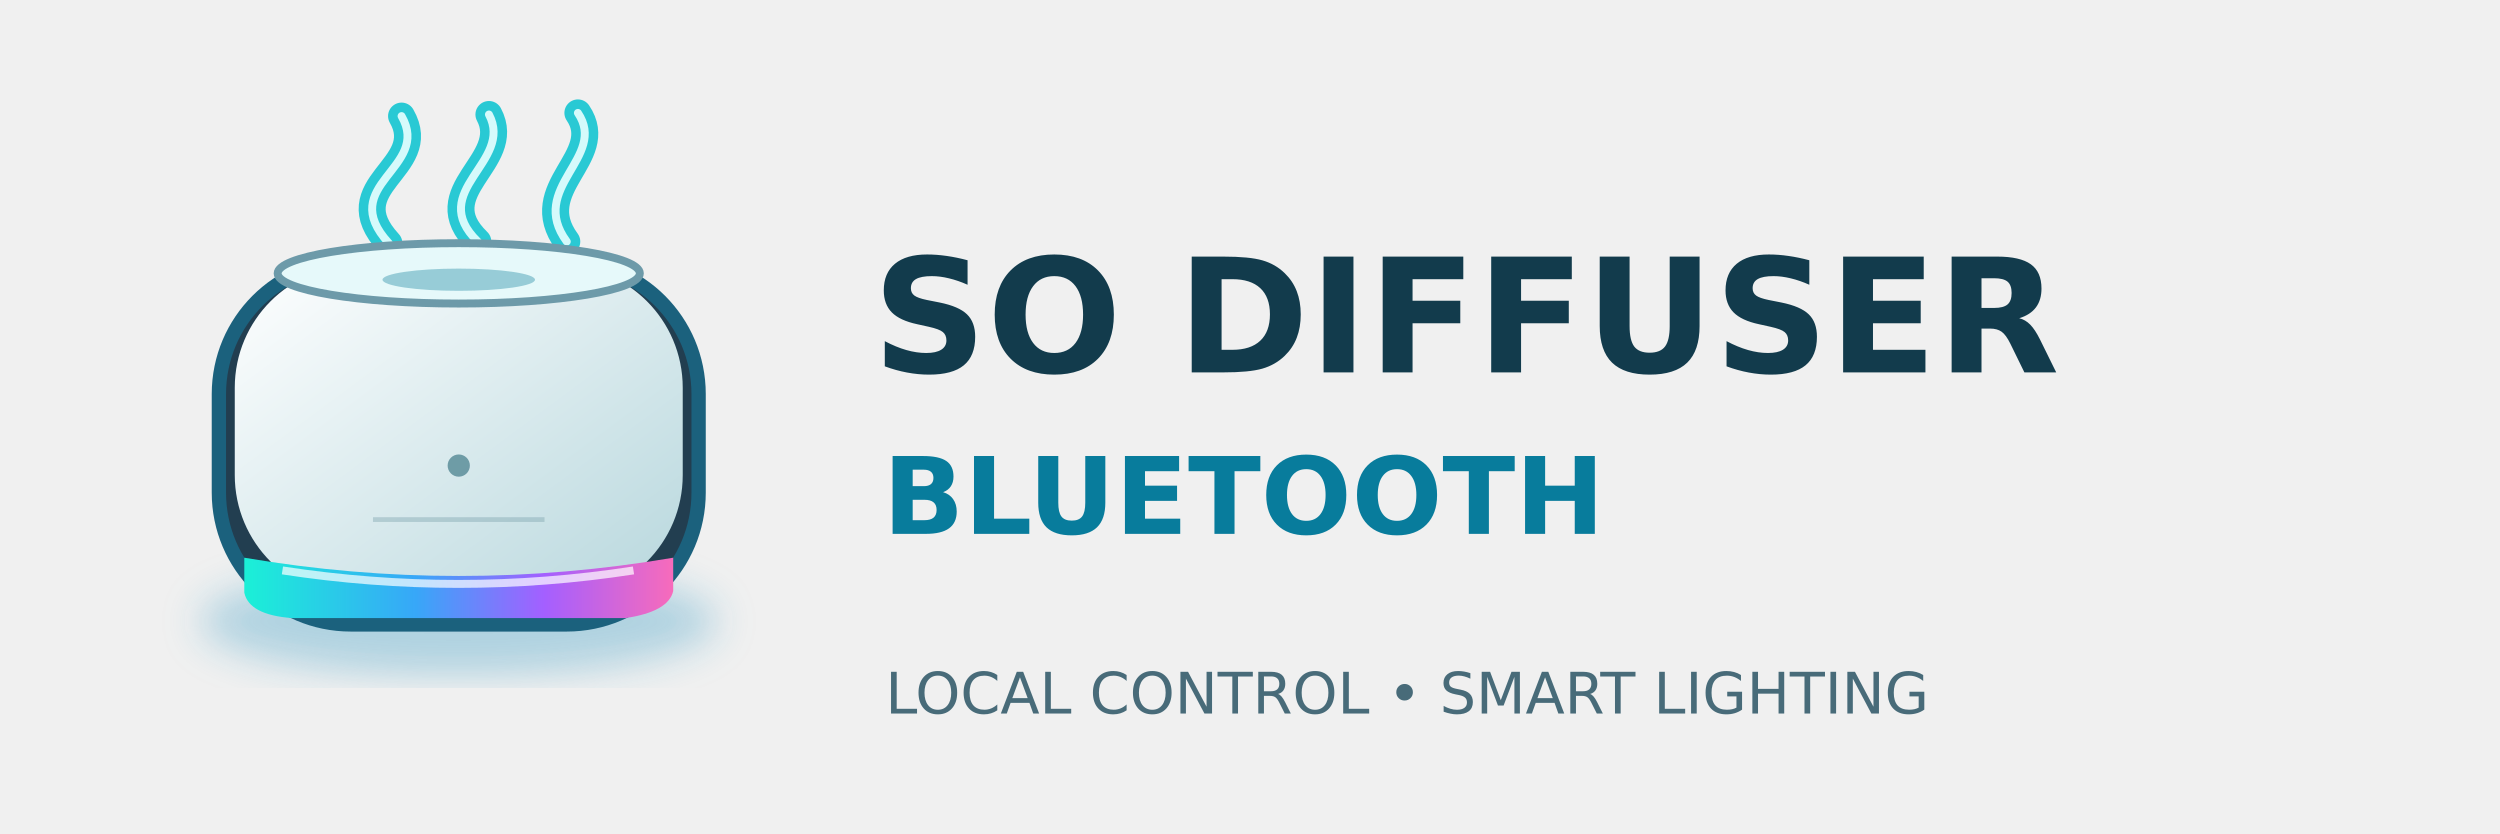
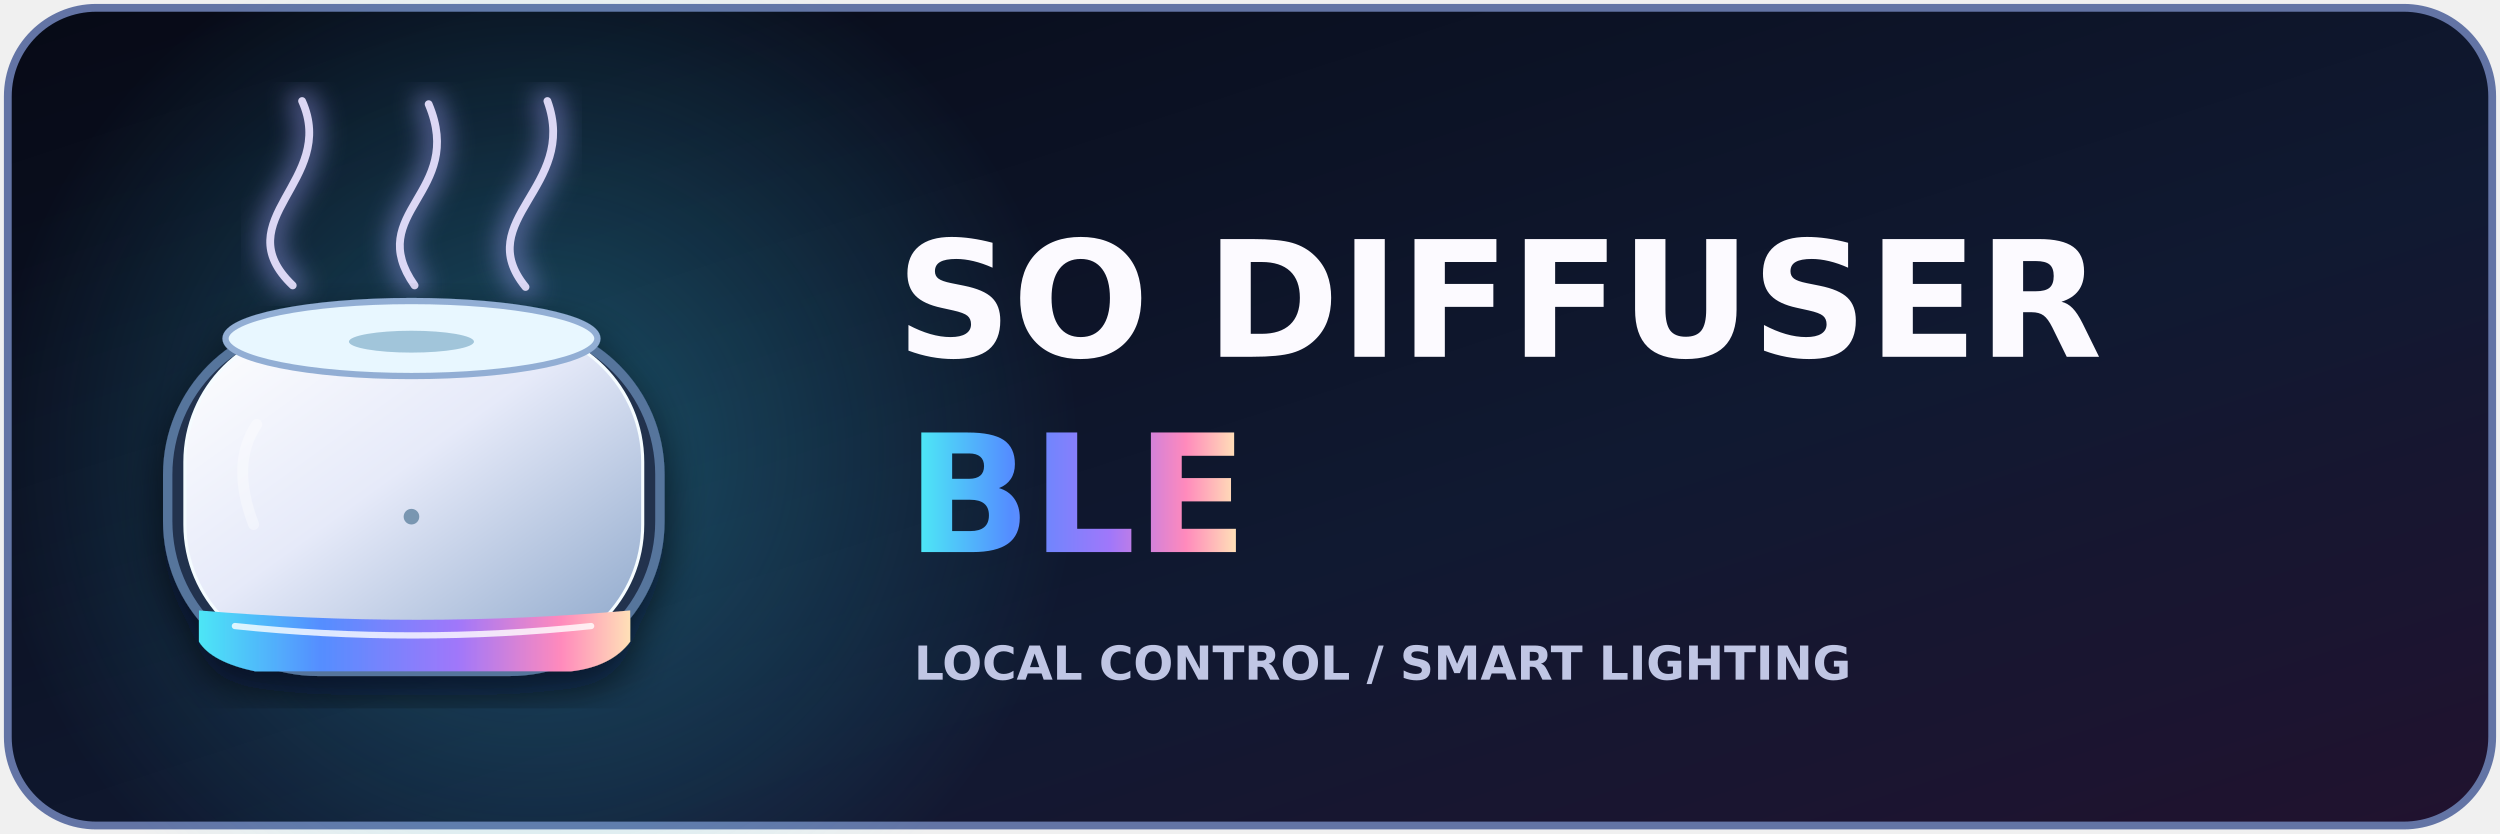
- <svg xmlns="http://www.w3.org/2000/svg" viewBox="0 0 960 320" width="960" height="320" role="img" aria-label="SO Diffuser BLE">
+ <svg xmlns="http://www.w3.org/2000/svg" width="960" height="320" viewBox="0 0 960 320" role="img" aria-label="SO Diffuser BLE wordmark and aroma diffuser">
  <defs>
-     <linearGradient id="g" x1="0" x2="1">
-       <stop stop-color="#04C5D2" />
-       <stop offset="1" stop-color="#8A65ED" />
+     <linearGradient id="bg" x1="0" y1="0" x2="1" y2="1">
+       <stop stop-color="#070A16" />
+       <stop offset=".6" stop-color="#101931" />
+       <stop offset="1" stop-color="#21122F" />
    </linearGradient>
+     <linearGradient id="metal" x1="0" y1="0" x2="1" y2="1">
+       <stop stop-color="#FFFFFF" />
+       <stop offset=".45" stop-color="#E6EAF9" />
+       <stop offset="1" stop-color="#89A4C8" />
+     </linearGradient>
+     <linearGradient id="aura" x1="0" y1="0" x2="1" y2="0">
+       <stop stop-color="#4DE6F6" />
+       <stop offset=".28" stop-color="#548EFF" />
+       <stop offset=".6" stop-color="#A077FA" />
+       <stop offset=".84" stop-color="#FF8ABC" />
+       <stop offset="1" stop-color="#FFE0B7" />
+     </linearGradient>
+     <linearGradient id="gold" x1="0" y1="0" x2="1" y2="0">
+       <stop stop-color="#B28756" />
+       <stop offset=".55" stop-color="#FFE8BB" />
+       <stop offset="1" stop-color="#CAA178" />
+     </linearGradient>
+     <radialGradient id="halo">
+       <stop stop-color="#8764FE" stop-opacity=".50" />
+       <stop offset="1" stop-color="#8764FE" stop-opacity="0" />
+     </radialGradient>
+     <radialGradient id="blue">
+       <stop stop-color="#3BDDFD" stop-opacity=".30" />
+       <stop offset="1" stop-color="#3BDDFD" stop-opacity="0" />
+     </radialGradient>
+     <linearGradient id="panel" x1="0" y1="0" x2="1" y2="1">
+       <stop stop-color="#202C4A" />
+       <stop offset="1" stop-color="#191D39" />
+     </linearGradient>
+     <filter id="glow">
+       <feGaussianBlur stdDeviation="8" />
+     </filter>
+     <filter id="shadow">
+       <feDropShadow dx="0" dy="12" stdDeviation="13" flood-color="#020512" flood-opacity=".65" />
+     </filter>
  </defs>
-   <g transform="translate(20,-3) scale(.61)">
-     <defs>
-       <linearGradient id="body" x1="0" y1="0" x2="1" y2="1">
-         <stop stop-color="#FFF" />
-         <stop offset="1" stop-color="#B7D7DD" />
-       </linearGradient>
-       <linearGradient id="ring" x1="0" y1="0" x2="1" y2="0">
-         <stop stop-color="#1BF0D7" />
-         <stop offset=".4" stop-color="#37A7F8" />
-         <stop offset=".7" stop-color="#A45FFF" />
-         <stop offset="1" stop-color="#F76BBB" />
-       </linearGradient>
-       <filter id="shadow">
-         <feGaussianBlur stdDeviation="12" />
-       </filter>
-     </defs>
-     <g fill="none" stroke-linecap="round" stroke-linejoin="round">
-       <path d="M212 158c-34-37 27-47 8-80m48 79c-33-32 23-50 7-80m49 80c-25-34 26-53 7-81" stroke="#29C9D4" stroke-width="17" />
-       <path d="M212 158c-34-37 27-47 8-80m48 79c-33-32 23-50 7-80m49 80c-25-34 26-53 7-81" stroke="#E8FFFF" stroke-width="5" opacity=".9" />
+   <rect x="3" y="3" width="954" height="314" rx="34" fill="url(#bg)" stroke="#6374A5" stroke-width="3" />
+   <circle cx="205" cy="174" r="210" fill="url(#blue)" />
+   <g transform="translate(5 1) scale(.60)">
+     <path d="M179 181C135 139 208 114 185 63 M257 181C224 134 290 122 266 65 M328 182C293 139 362 118 342 63" stroke="#A7A4FF" stroke-width="16" fill="none" stroke-linecap="round" stroke-linejoin="round" opacity=".44" filter="url(#glow)" />
+     <path d="M179 181C135 139 208 114 185 63 M257 181C224 134 290 122 266 65 M328 182C293 139 362 118 342 63" stroke="#E9E3FF" stroke-width="5" fill="none" stroke-linecap="round" stroke-linejoin="round" opacity=".92" />
+     <g filter="url(#shadow)">
+       <rect x="99" y="206" width="315" height="222" rx="96" fill="#21324E" stroke="#56749C" stroke-width="6" />
+       <rect x="110" y="208" width="293" height="212" rx="86" fill="url(#metal)" stroke="#F5FCFF" stroke-width="2" />
+       <ellipse cx="255" cy="215" rx="119" ry="24" fill="#E8F7FF" stroke="#92AED4" stroke-width="4" />
+       <ellipse cx="255" cy="217" rx="40" ry="7" fill="#85B2CC" opacity=".72" />
+       <path d="M119 389Q260 401 395 389V409Q383 425 357 428H155Q127 422 119 409Z" fill="url(#aura)" />
+       <path d="M142 399Q256 411 370 399" stroke="#FFFFFF" stroke-width="4" fill="none" stroke-linecap="round" stroke-linejoin="round" opacity=".8" />
+       <circle cx="255" cy="329" r="5" fill="#7996B1" />
+       <path d="M156 270Q139 295 154 334" stroke="#FFFFFF" stroke-width="7" fill="none" stroke-linecap="round" stroke-linejoin="round" opacity=".35" />
    </g>
-     <ellipse cx="256" cy="396" rx="163" ry="35" fill="#1D8FBE" opacity=".3" filter="url(#shadow)" />
-     <rect x="105" y="170" width="302" height="228" rx="83" fill="#223E50" stroke="#1B617D" stroke-width="9" />
-     <rect x="115" y="172" width="282" height="209" rx="77" fill="url(#body)" />
-     <ellipse cx="256" cy="177" rx="114" ry="19" fill="#E6F9FA" stroke="#6D9AA9" stroke-width="5" />
-     <ellipse cx="256" cy="181" rx="48" ry="7" fill="#75B9C8" opacity=".7" />
-     <path d="M121 356Q256 379 391 356V377Q388 390 361 394H151Q124 392 121 378Z" fill="url(#ring)" />
-     <path d="M145 364Q256 381 366 364" stroke="#FFF" opacity=".7" stroke-width="5" fill="none" />
-     <circle cx="256" cy="298" r="7" fill="#548895" opacity=".8" />
-     <path d="M202 332h108" stroke="#799FAB" stroke-width="3" opacity=".4" />
  </g>
-   <text x="335" y="143" font-family="DejaVu Sans, sans-serif" font-size="61" font-weight="750" fill="#123B4C">SO DIFFUSER</text>
-   <text x="339" y="205" font-family="DejaVu Sans, sans-serif" font-size="41" font-weight="700" fill="#087C9C">BLUETOOTH</text>
-   <path d="M340 227h470" stroke="url(#g)" stroke-width="8" stroke-linecap="round" />
-   <text x="340" y="274" font-family="DejaVu Sans, sans-serif" font-size="22" fill="#486B79">LOCAL CONTROL • SMART LIGHTING</text>
+   <text x="344" y="137" font-family="DejaVu Sans,Arial,sans-serif" font-size="62" font-weight="750" fill="#FCFAFF">SO DIFFUSER</text>
+   <text x="348" y="212" font-family="DejaVu Sans,Arial,sans-serif" font-size="63" font-weight="750" fill="url(#aura)">BLE</text>
+   <text x="351" y="261" font-family="DejaVu Sans,Arial,sans-serif" font-size="18" font-weight="550" fill="#C0C6E4">LOCAL CONTROL  /  SMART LIGHTING</text>
+   <path d="M350 277h499" stroke="url(#gold)" stroke-width="3" fill="none" stroke-linecap="round" stroke-linejoin="round" />
</svg>
